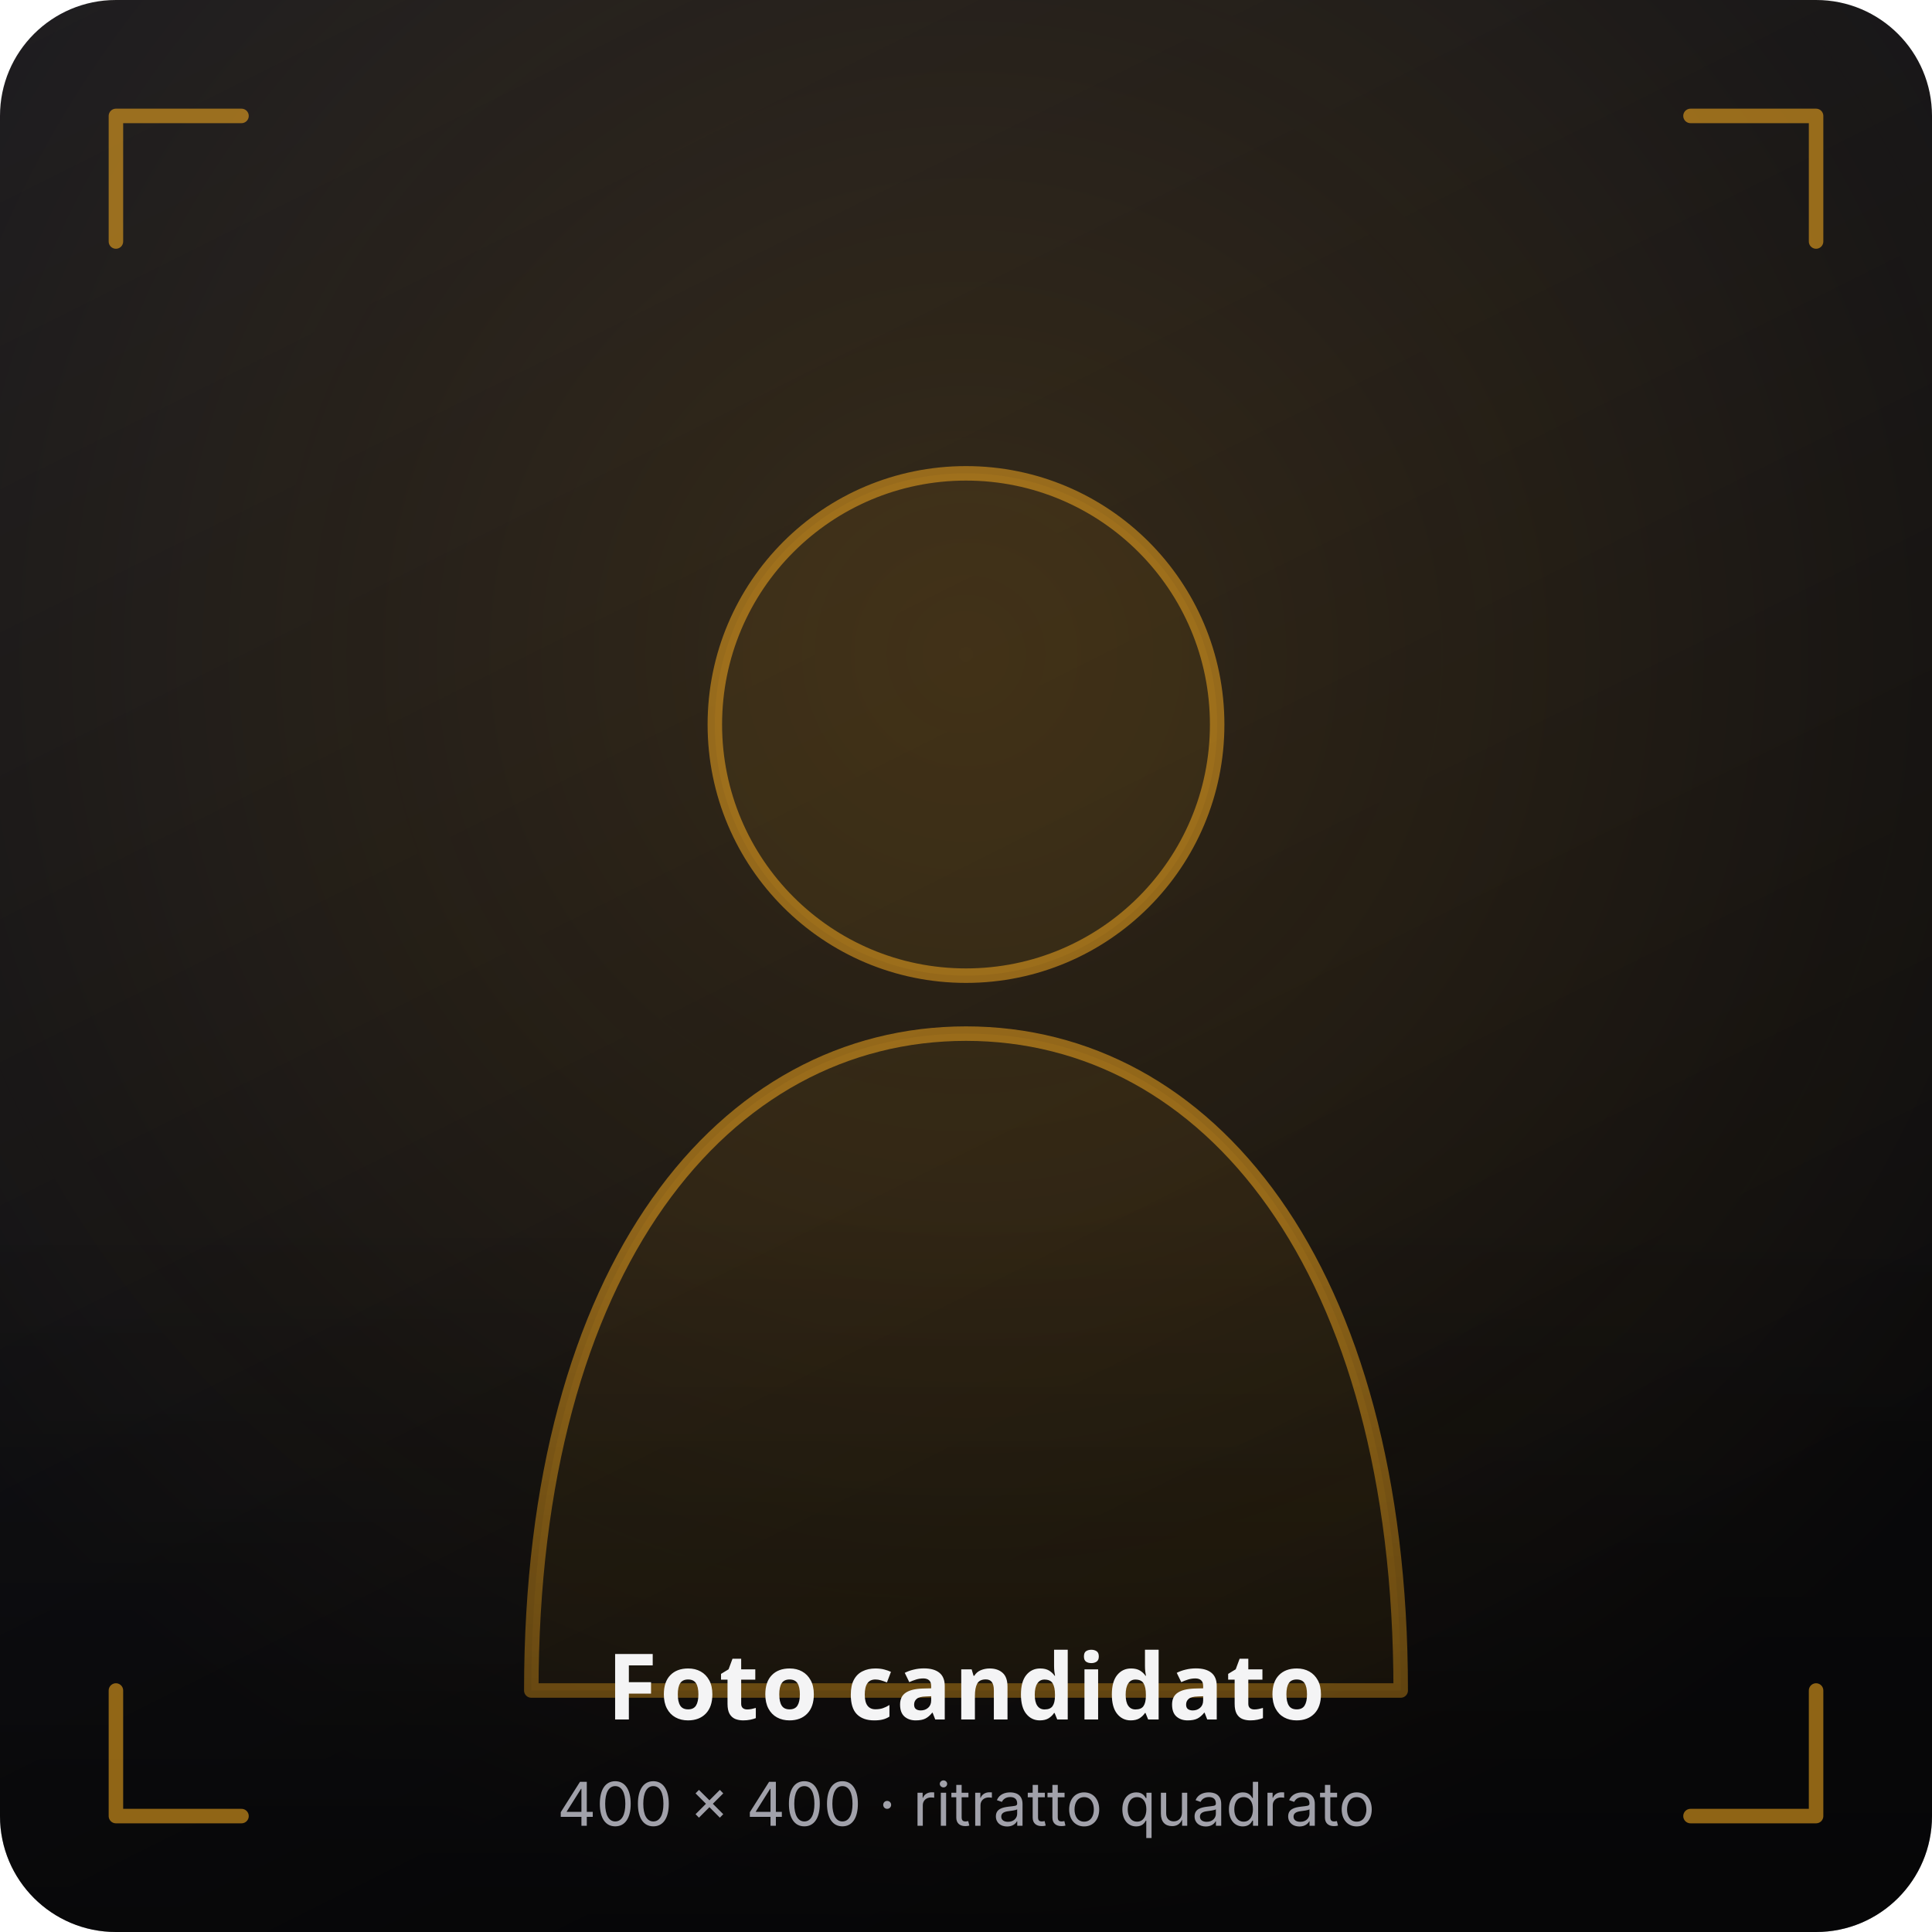
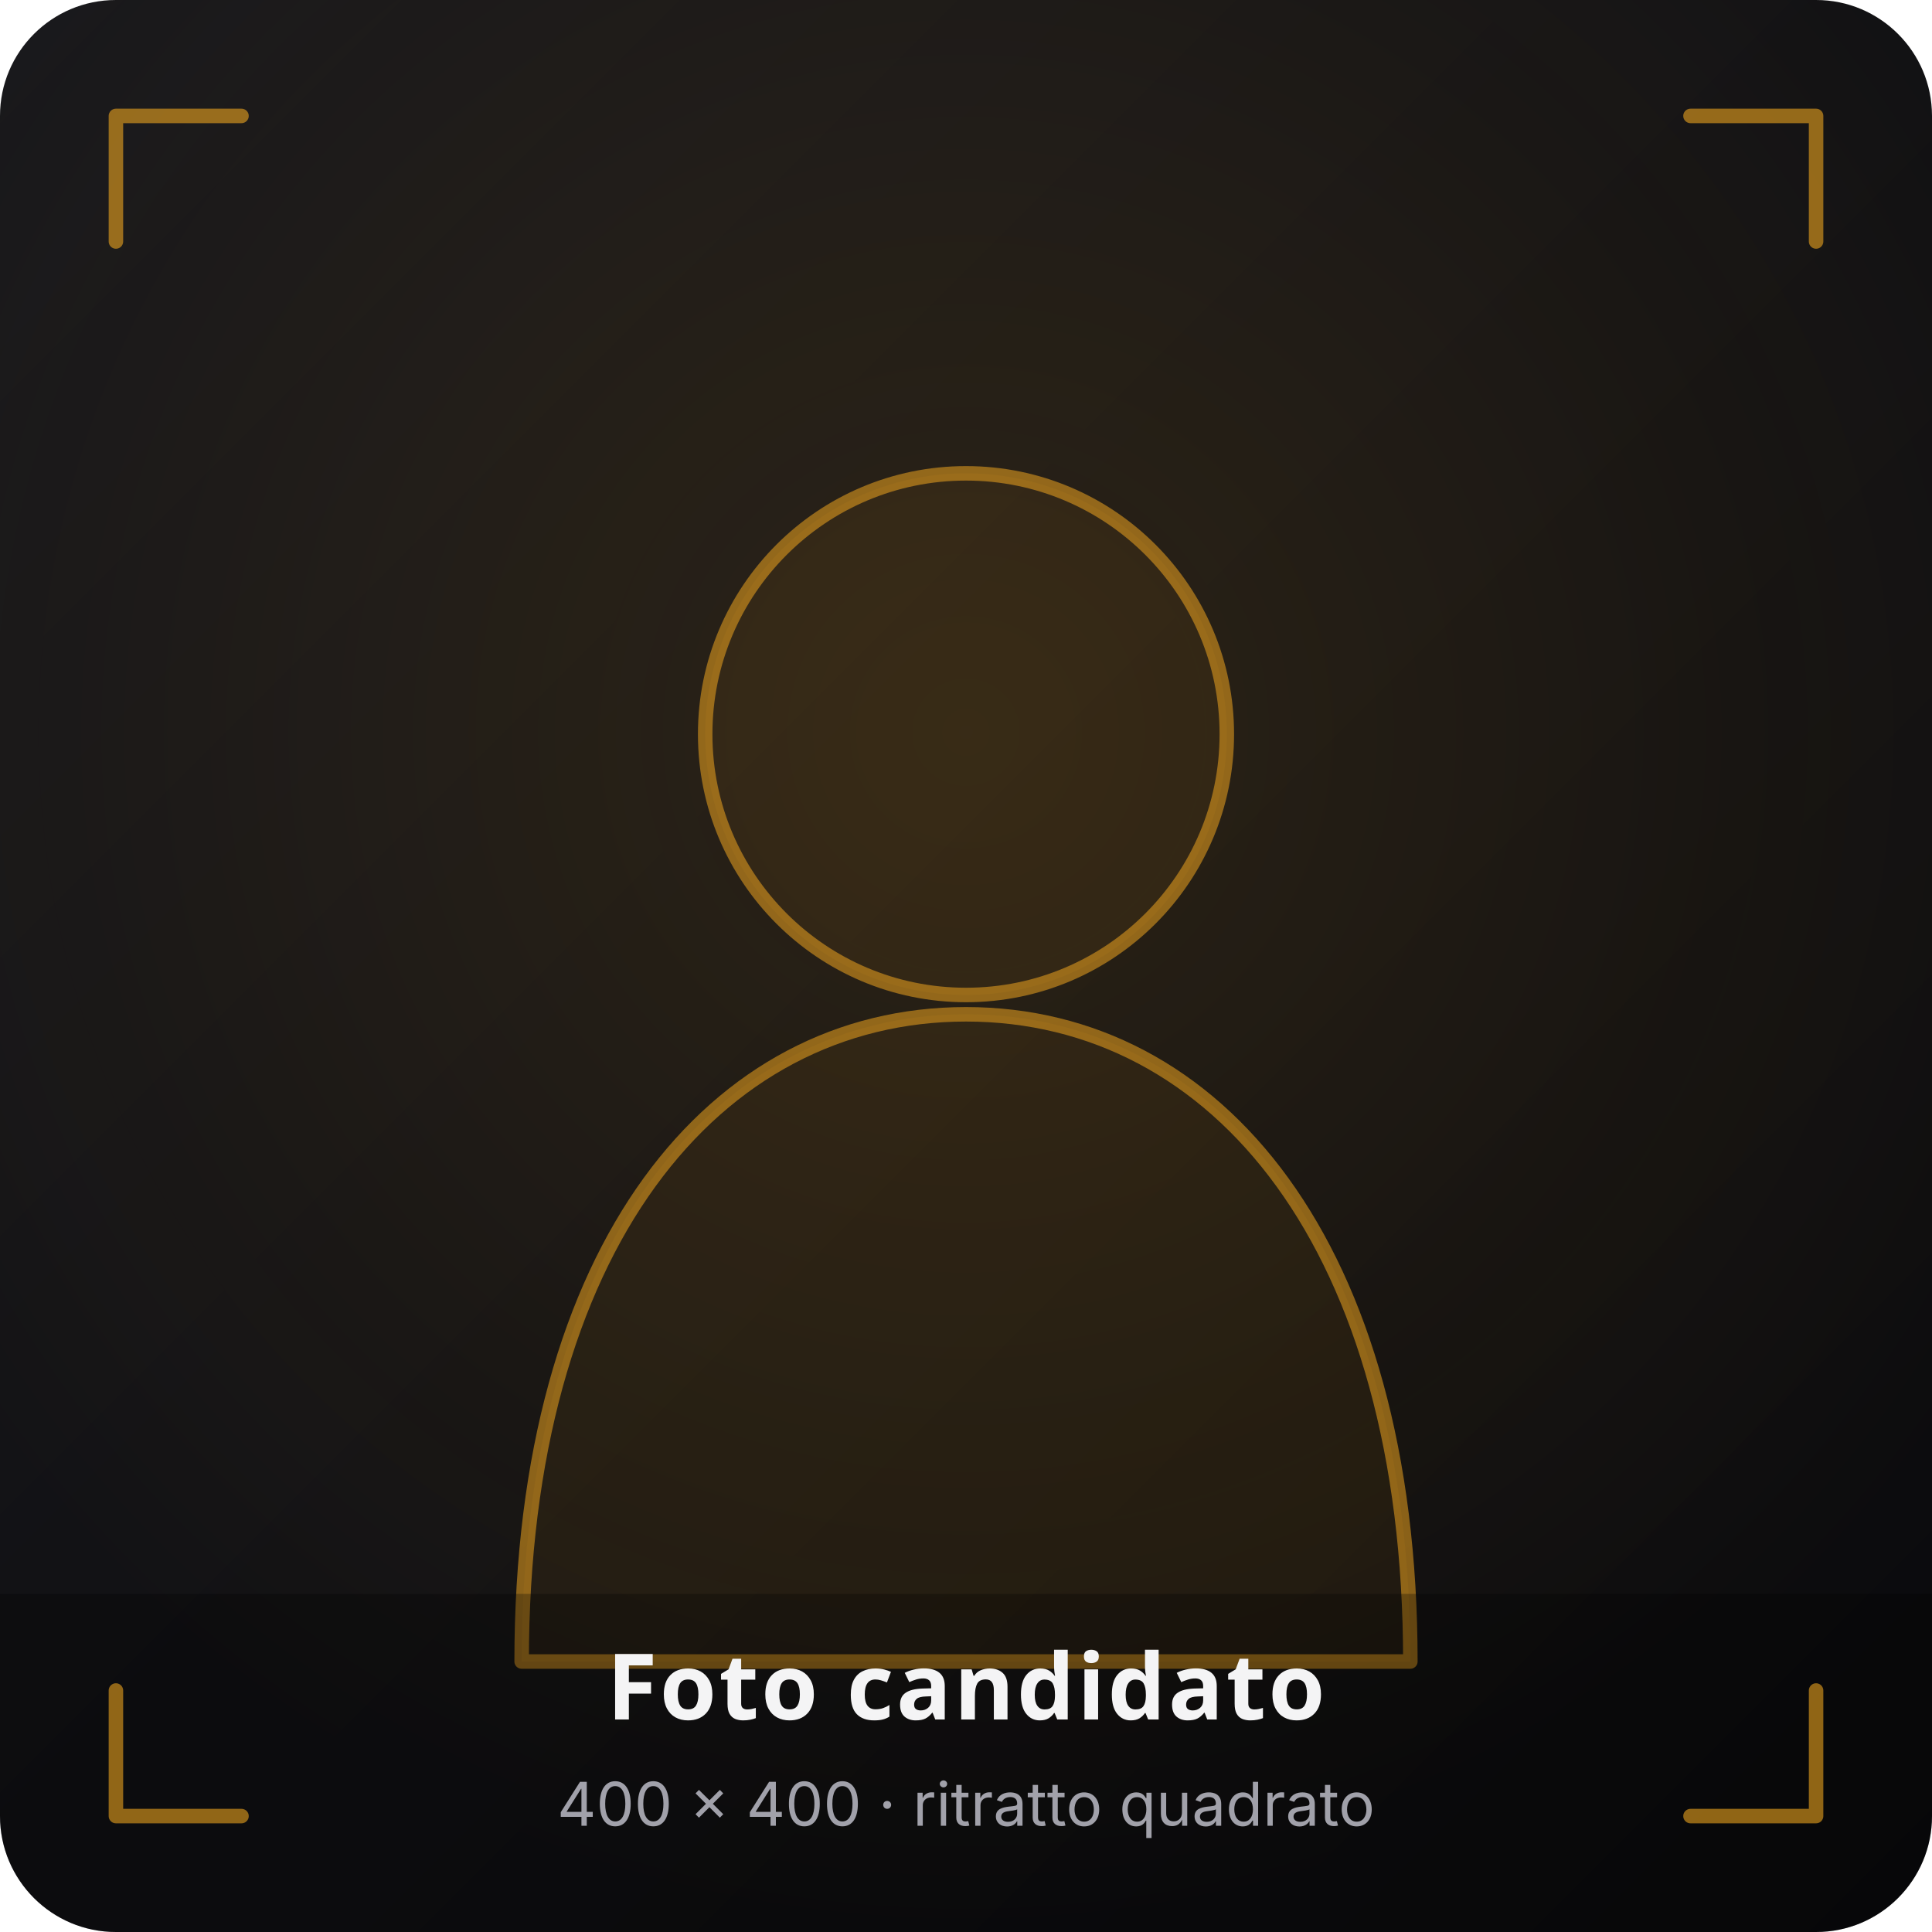
<svg xmlns="http://www.w3.org/2000/svg" width="400" height="400" viewBox="0 0 400 400" role="img" aria-label="Foto candidato — segnaposto">
  <defs>
-     <linearGradient id="cpbg" x1="0" y1="0" x2="0.5" y2="1">
-       <stop offset="0" stop-color="#1b1b20" />
+     <linearGradient id="cpbg" x1="0" y1="0" x2="1" y2="1">
+       <stop offset="0" stop-color="#18181c" />
      <stop offset="1" stop-color="#0a0a0c" />
    </linearGradient>
-     <radialGradient id="cpspot" cx="0.5" cy="0.34" r="0.66">
-       <stop offset="0" stop-color="#ffb020" stop-opacity="0.14" />
+     <radialGradient id="cpspot" cx="0.5" cy="0.38" r="0.62">
+       <stop offset="0" stop-color="#ffb020" stop-opacity="0.11" />
      <stop offset="1" stop-color="#ffb020" stop-opacity="0" />
    </radialGradient>
-     <linearGradient id="cpfade" x1="0" y1="0" x2="0" y2="1">
-       <stop offset="0" stop-color="#000000" stop-opacity="0" />
-       <stop offset="1" stop-color="#000000" stop-opacity="0.42" />
-     </linearGradient>
    <clipPath id="cpround">
      <rect width="400" height="400" rx="24" />
    </clipPath>
  </defs>
  <g clip-path="url(#cpround)">
    <rect width="400" height="400" fill="url(#cpbg)" />
    <rect width="400" height="400" fill="url(#cpspot)" />
-     <g fill="#ffb020" fill-opacity="0.07" stroke="#ffb020" stroke-opacity="0.5" stroke-width="3" stroke-linejoin="round">
-       <circle cx="200" cy="150" r="52" />
-       <path d="M110 350 C110 262 150 214 200 214 C250 214 290 262 290 350 Z" />
+     <g fill="#ffb020" fill-opacity="0.06" stroke="#ffb020" stroke-opacity="0.5" stroke-width="3" stroke-linejoin="round">
+       <circle cx="200" cy="152" r="54" />
+       <path d="M108 344 C108 258 148 210 200 210 C252 210 292 258 292 344 Z" />
    </g>
-     <rect x="0" y="250" width="400" height="150" fill="url(#cpfade)" />
+     <rect x="0" y="330" width="400" height="70" fill="#000000" opacity="0.28" />
  </g>
  <g stroke="#ffb020" stroke-opacity="0.55" stroke-width="3" stroke-linecap="round">
    <path d="M24 24 h26 M24 24 v26" />
    <path d="M376 24 h-26 M376 24 v26" />
    <path d="M24 376 h26 M24 376 v-26" />
    <path d="M376 376 h-26 M376 376 v-26" />
  </g>
  <text x="200" y="356" text-anchor="middle" font-family="'Space Grotesk','Segoe UI',system-ui,sans-serif" font-size="19" font-weight="700" fill="#f4f4f5" letter-spacing="0.5">Foto candidato</text>
  <text x="200" y="378" text-anchor="middle" font-family="'Inter','Segoe UI',system-ui,sans-serif" font-size="12.5" fill="#a1a1aa">400 × 400 · ritratto quadrato</text>
</svg>
